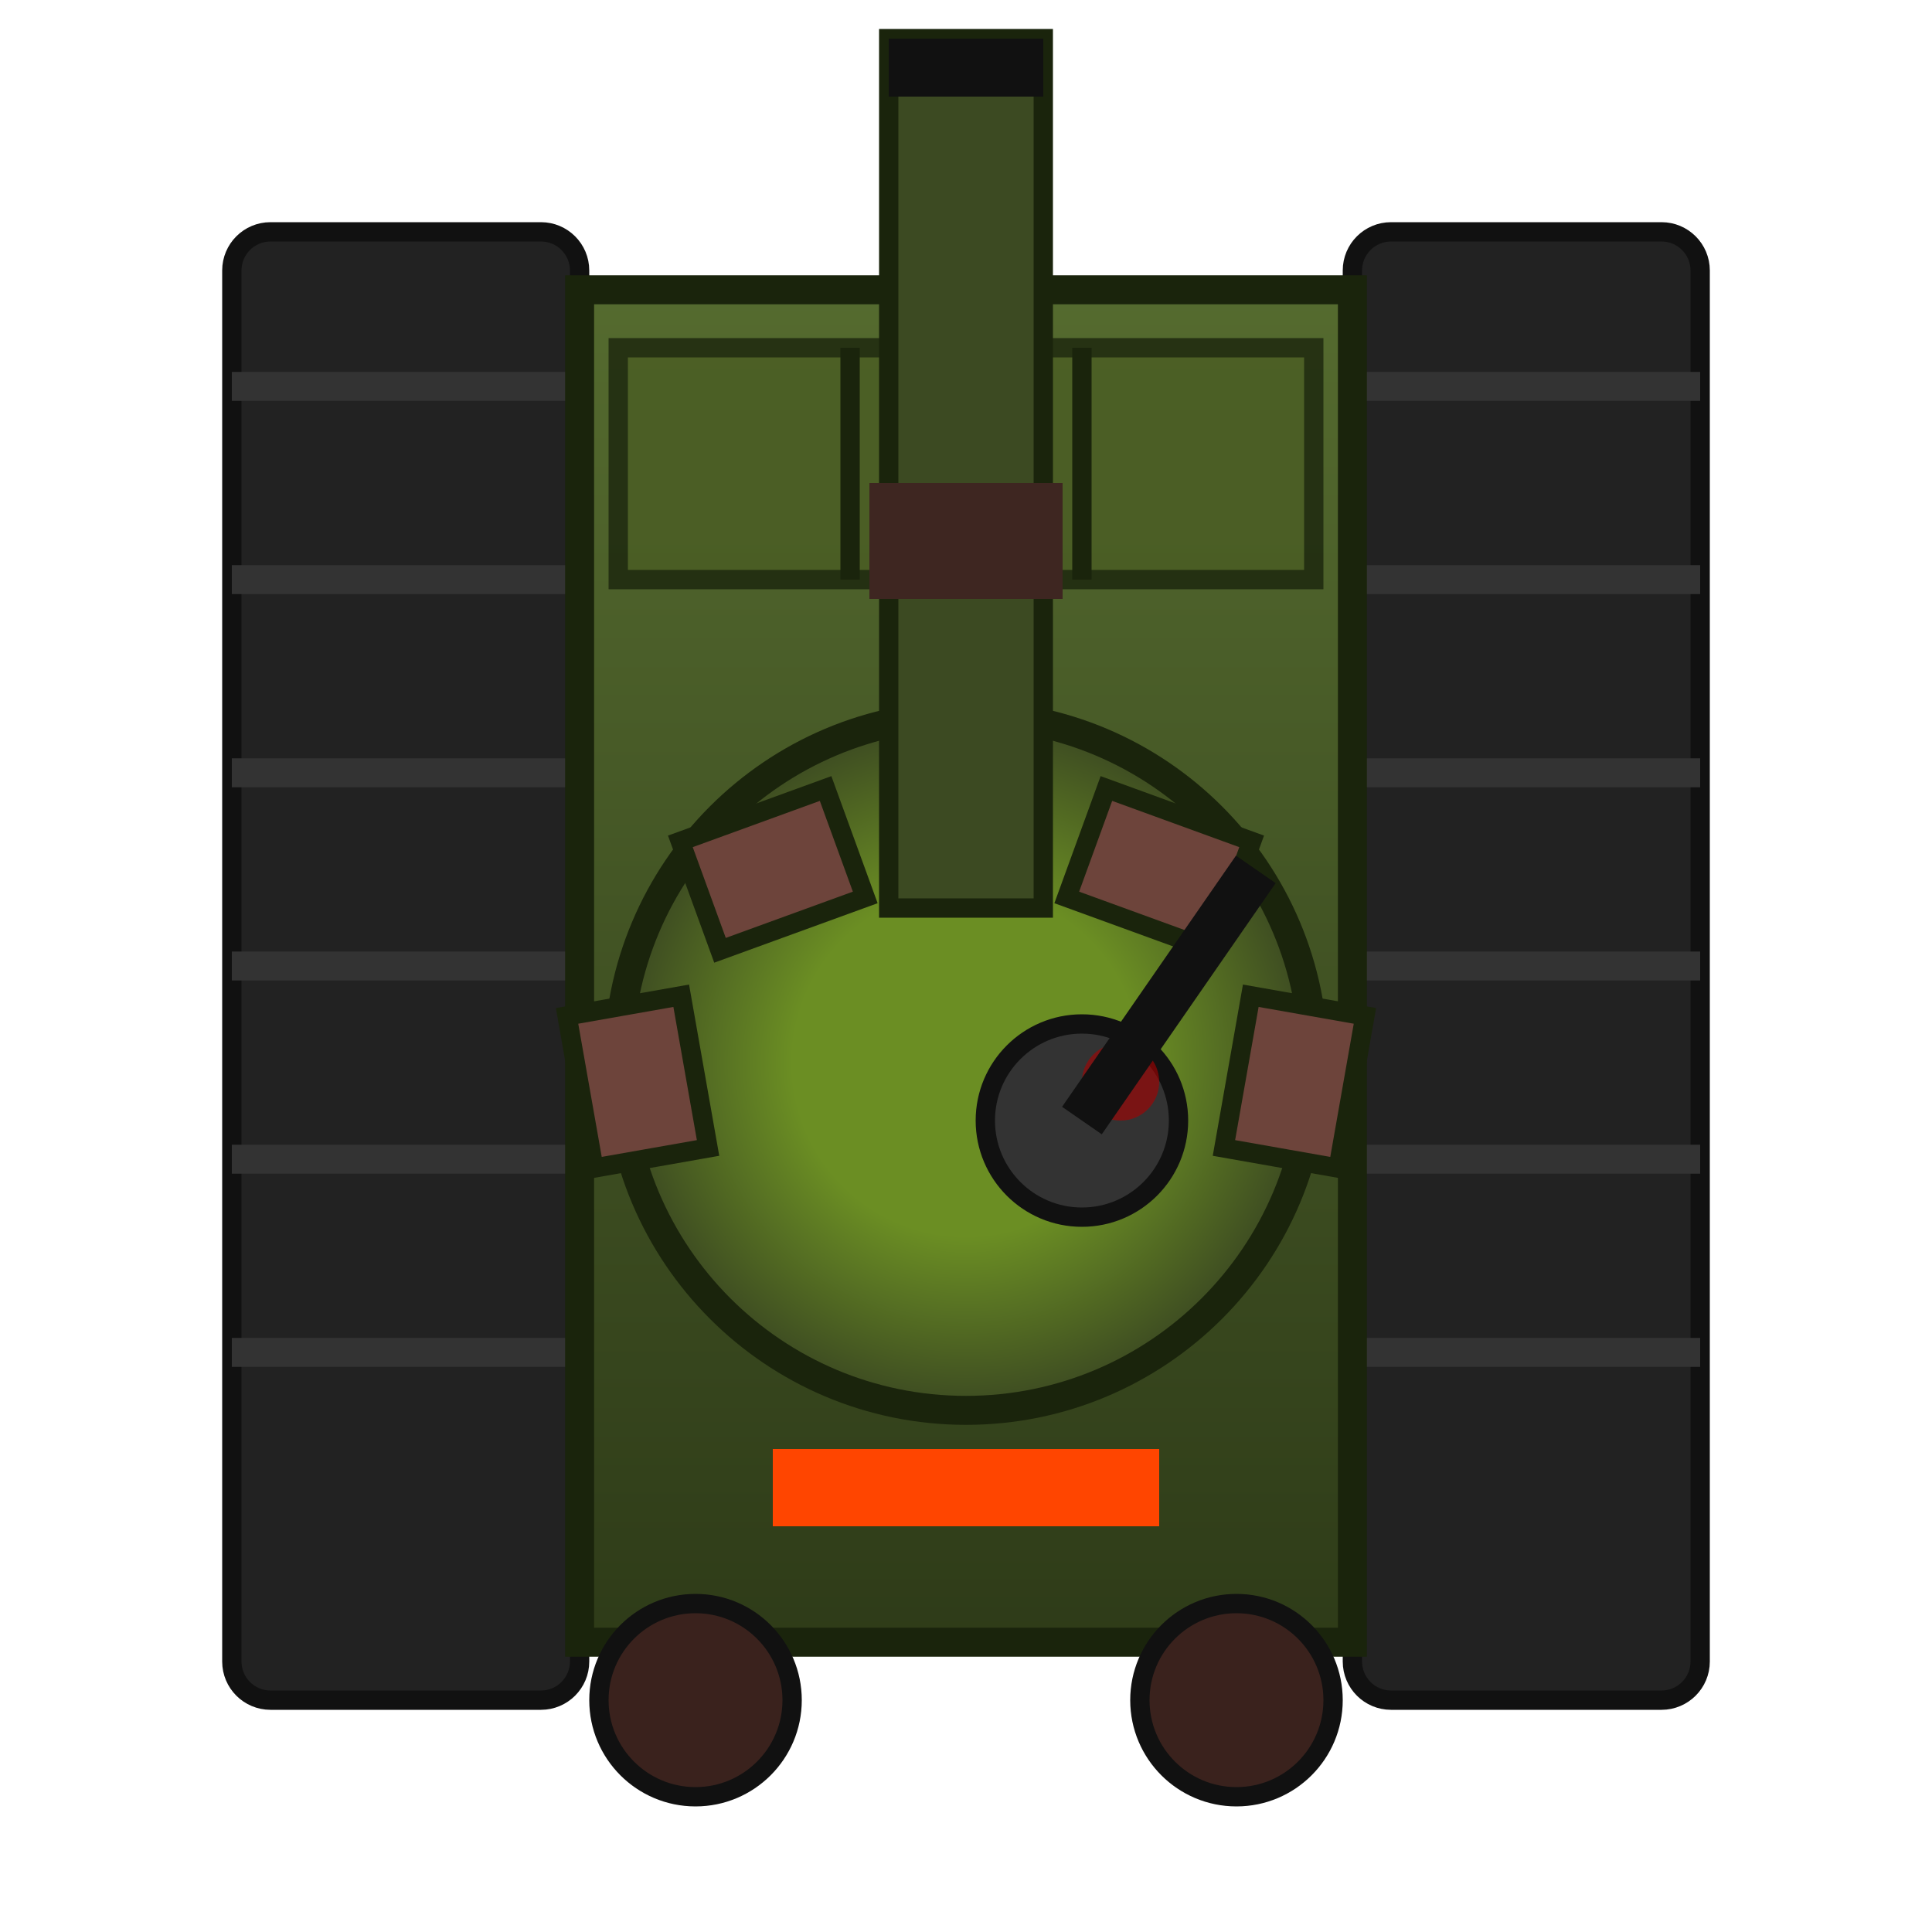
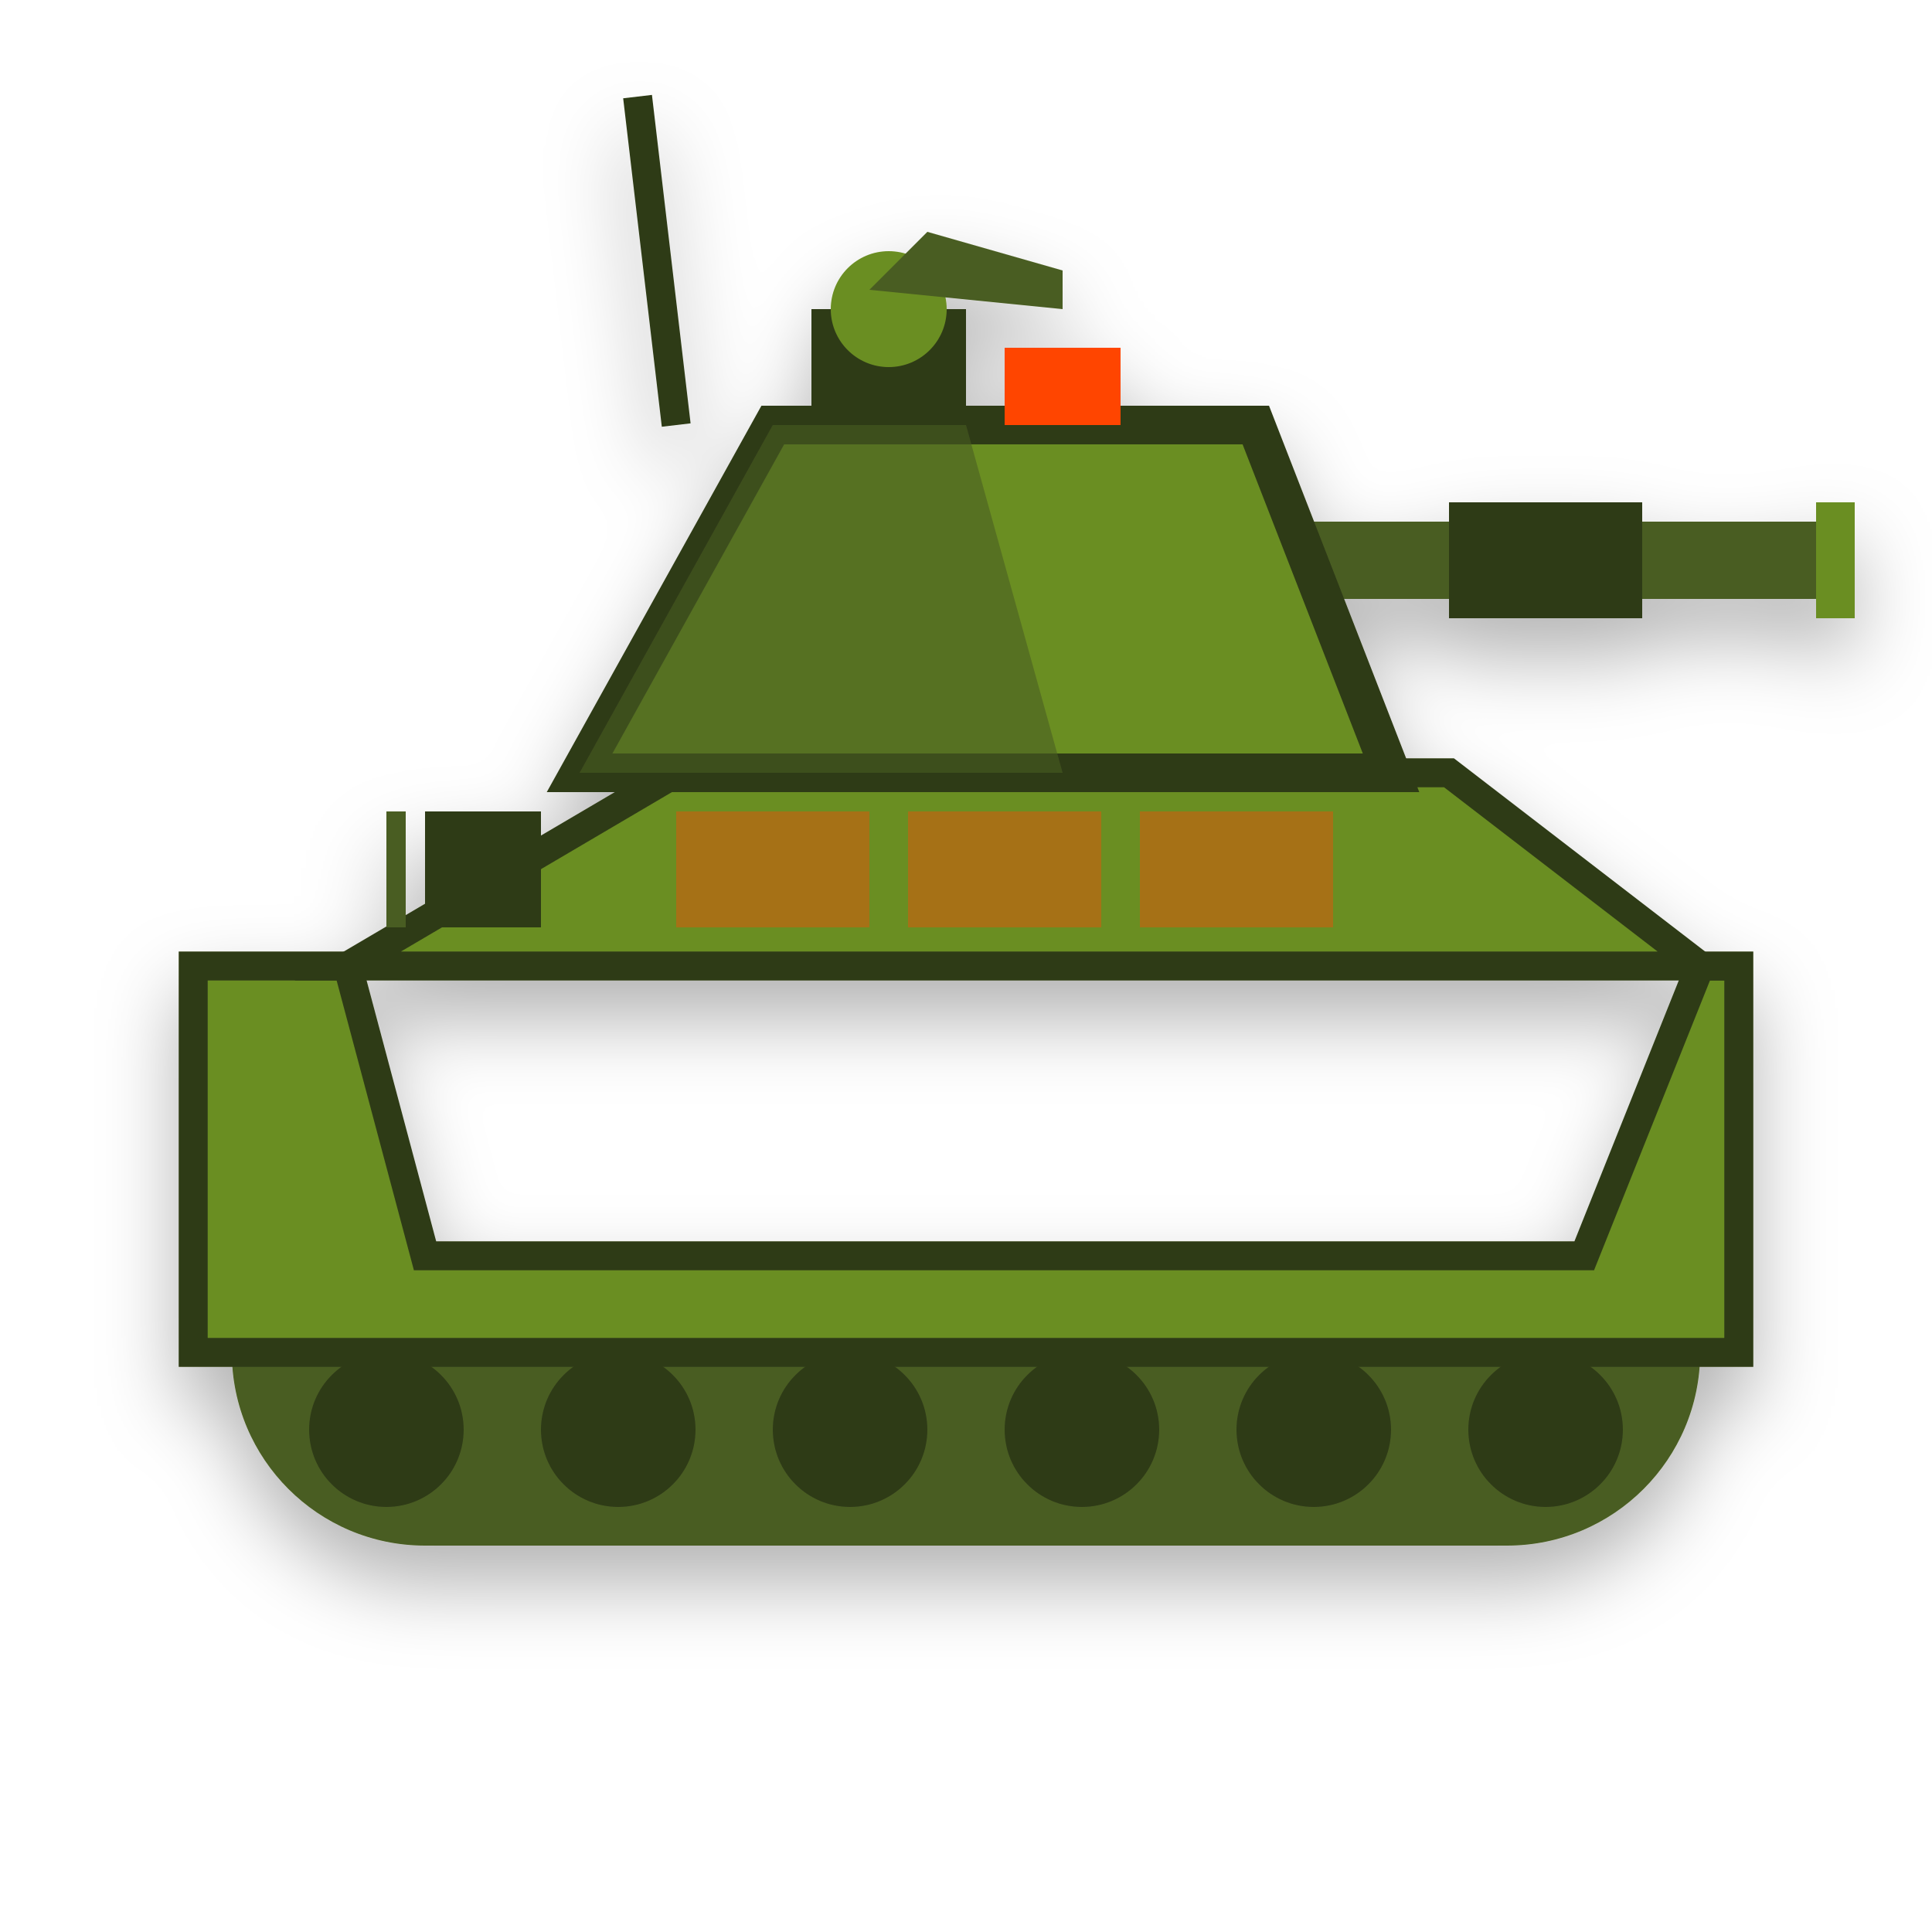
<svg xmlns="http://www.w3.org/2000/svg" viewBox="0 0 100 100">
  <defs>
-     <linearGradient id="bodyGradRed" x1="0%" y1="0%" x2="0%" y2="100%">
-       <stop offset="0%" stop-color="#556b2f" />
-       <stop offset="100%" stop-color="#2e3b18" />
-     </linearGradient>
-     <radialGradient id="turretGradRed" cx="50%" cy="50%" r="50%">
-       <stop offset="50%" stop-color="#6b8e23" />
-       <stop offset="100%" stop-color="#3c4a22" />
-     </radialGradient>
+     <filter id="drop-shadow" x="-20%" y="-20%" width="140%" height="140%">
+       <feDropShadow dx="0" dy="2" stdDeviation="2" flood-color="rgba(0,0,0,0.3)" />
+     </filter>
  </defs>
-   <g>
-     <rect x="12" y="12" width="18" height="76" rx="2" fill="#222" stroke="#111" />
-     <rect x="70" y="12" width="18" height="76" rx="2" fill="#222" stroke="#111" />
-     <path d="M12 20 H30 M12 30 H30 M12 40 H30 M12 50 H30 M12 60 H30 M12 70 H30" stroke="#333" stroke-width="1.5" />
-     <path d="M70 20 H88 M70 30 H88 M70 40 H88 M70 50 H88 M70 60 H88 M70 70 H88" stroke="#333" stroke-width="1.5" />
-     <rect x="30" y="15" width="40" height="70" fill="url(#bodyGradRed)" stroke="#1a240c" stroke-width="1.5" />
-     <path d="M32 18 L68 18 L68 30 L32 30 Z" fill="#4a5d23" stroke="#1a240c" opacity="0.8" />
-     <line x1="44" y1="18" x2="44" y2="30" stroke="#1a240c" />
-     <line x1="56" y1="18" x2="56" y2="30" stroke="#1a240c" />
-     <circle cx="36" cy="88" r="5" fill="#3a221d" stroke="#111" />
-     <circle cx="64" cy="88" r="5" fill="#3a221d" stroke="#111" />
-     <rect x="40" y="75" width="20" height="4" fill="#ff4500" />
-     <circle cx="50" cy="55" r="18" fill="url(#turretGradRed)" stroke="#1a240c" stroke-width="1.5" />
-     <rect x="36" y="42" width="8" height="6" transform="rotate(-20 40 45)" fill="#6d443b" stroke="#1a240c" />
-     <rect x="56" y="42" width="8" height="6" transform="rotate(20 60 45)" fill="#6d443b" stroke="#1a240c" />
-     <rect x="30" y="52" width="6" height="8" transform="rotate(-10 33 56)" fill="#6d443b" stroke="#1a240c" />
-     <rect x="64" y="52" width="6" height="8" transform="rotate(10 67 56)" fill="#6d443b" stroke="#1a240c" />
-     <rect x="46" y="2" width="8" height="45" fill="#3c4a22" stroke="#1a240c" />
-     <rect x="45" y="25" width="10" height="6" fill="#3e2621" />
-     <rect x="46" y="2" width="8" height="3" fill="#111" />
-     <circle cx="56" cy="58" r="5" fill="#333" stroke="#111" />
-     <circle cx="58" cy="56" r="2" fill="#a00" opacity="0.6" />
-     <line x1="56" y1="58" x2="65" y2="45" stroke="#111" stroke-width="2.5" />
+   <g filter="url(#drop-shadow)">
+     <g>
+       <path d="M 12 70 A 10 10 0 0 0 22 80 L 78 80 A 10 10 0 0 0 88 70 Z" fill="#4a5d23" />
+       <circle cx="20" cy="74" r="4" fill="#2e3b18" />
+       <circle cx="32" cy="74" r="4" fill="#2e3b18" />
+       <circle cx="44" cy="74" r="4" fill="#2e3b18" />
+       <circle cx="56" cy="74" r="4" fill="#2e3b18" />
+       <circle cx="68" cy="74" r="4" fill="#2e3b18" />
+       <circle cx="80" cy="74" r="4" fill="#2e3b18" />
+       <polygon points="10,50 18,50 22,65 82,65 88,50 90,50 90,70 10,70" fill="#6b8e23" stroke="#2e3b18" stroke-width="1.5" />
+       <polygon points="18,50 35,40 75,40 88,50" fill="#6b8e23" stroke="#2e3b18" stroke-width="1.5" />
+       <rect x="35" y="42" width="10" height="6" fill="#ff4500" opacity="0.4" />
+       <rect x="47" y="42" width="10" height="6" fill="#ff4500" opacity="0.4" />
+       <rect x="59" y="42" width="10" height="6" fill="#ff4500" opacity="0.4" />
+       <rect x="68" y="27" width="28" height="4" fill="#4a5d23" />
+       <rect x="75" y="26" width="10" height="6" fill="#2e3b18" />
+       <rect x="94" y="26" width="2" height="6" fill="#6b8e23" />
+       <polygon points="30,40 40,22 65,22 72,40" fill="#6b8e23" stroke="#2e3b18" stroke-width="2" />
+       <polygon points="40,22 50,22 55,40 30,40" fill="#4a5d23" opacity="0.6" />
+       <rect x="42" y="16" width="8" height="6" fill="#2e3b18" />
+       <circle cx="46" cy="16" r="3" fill="#6b8e23" />
+       <rect x="52" y="18" width="6" height="4" fill="#ff4500" />
+       <line x1="35" y1="22" x2="33" y2="5" stroke="#2e3b18" stroke-width="1.5" />
+       <polygon points="45,15 48,12 55,14 55,16" fill="#4a5d23" />
+       <rect x="22" y="42" width="6" height="6" fill="#2e3b18" />
+       <rect x="20" y="42" width="1" height="6" fill="#4a5d23" />
+     </g>
  </g>
</svg>
